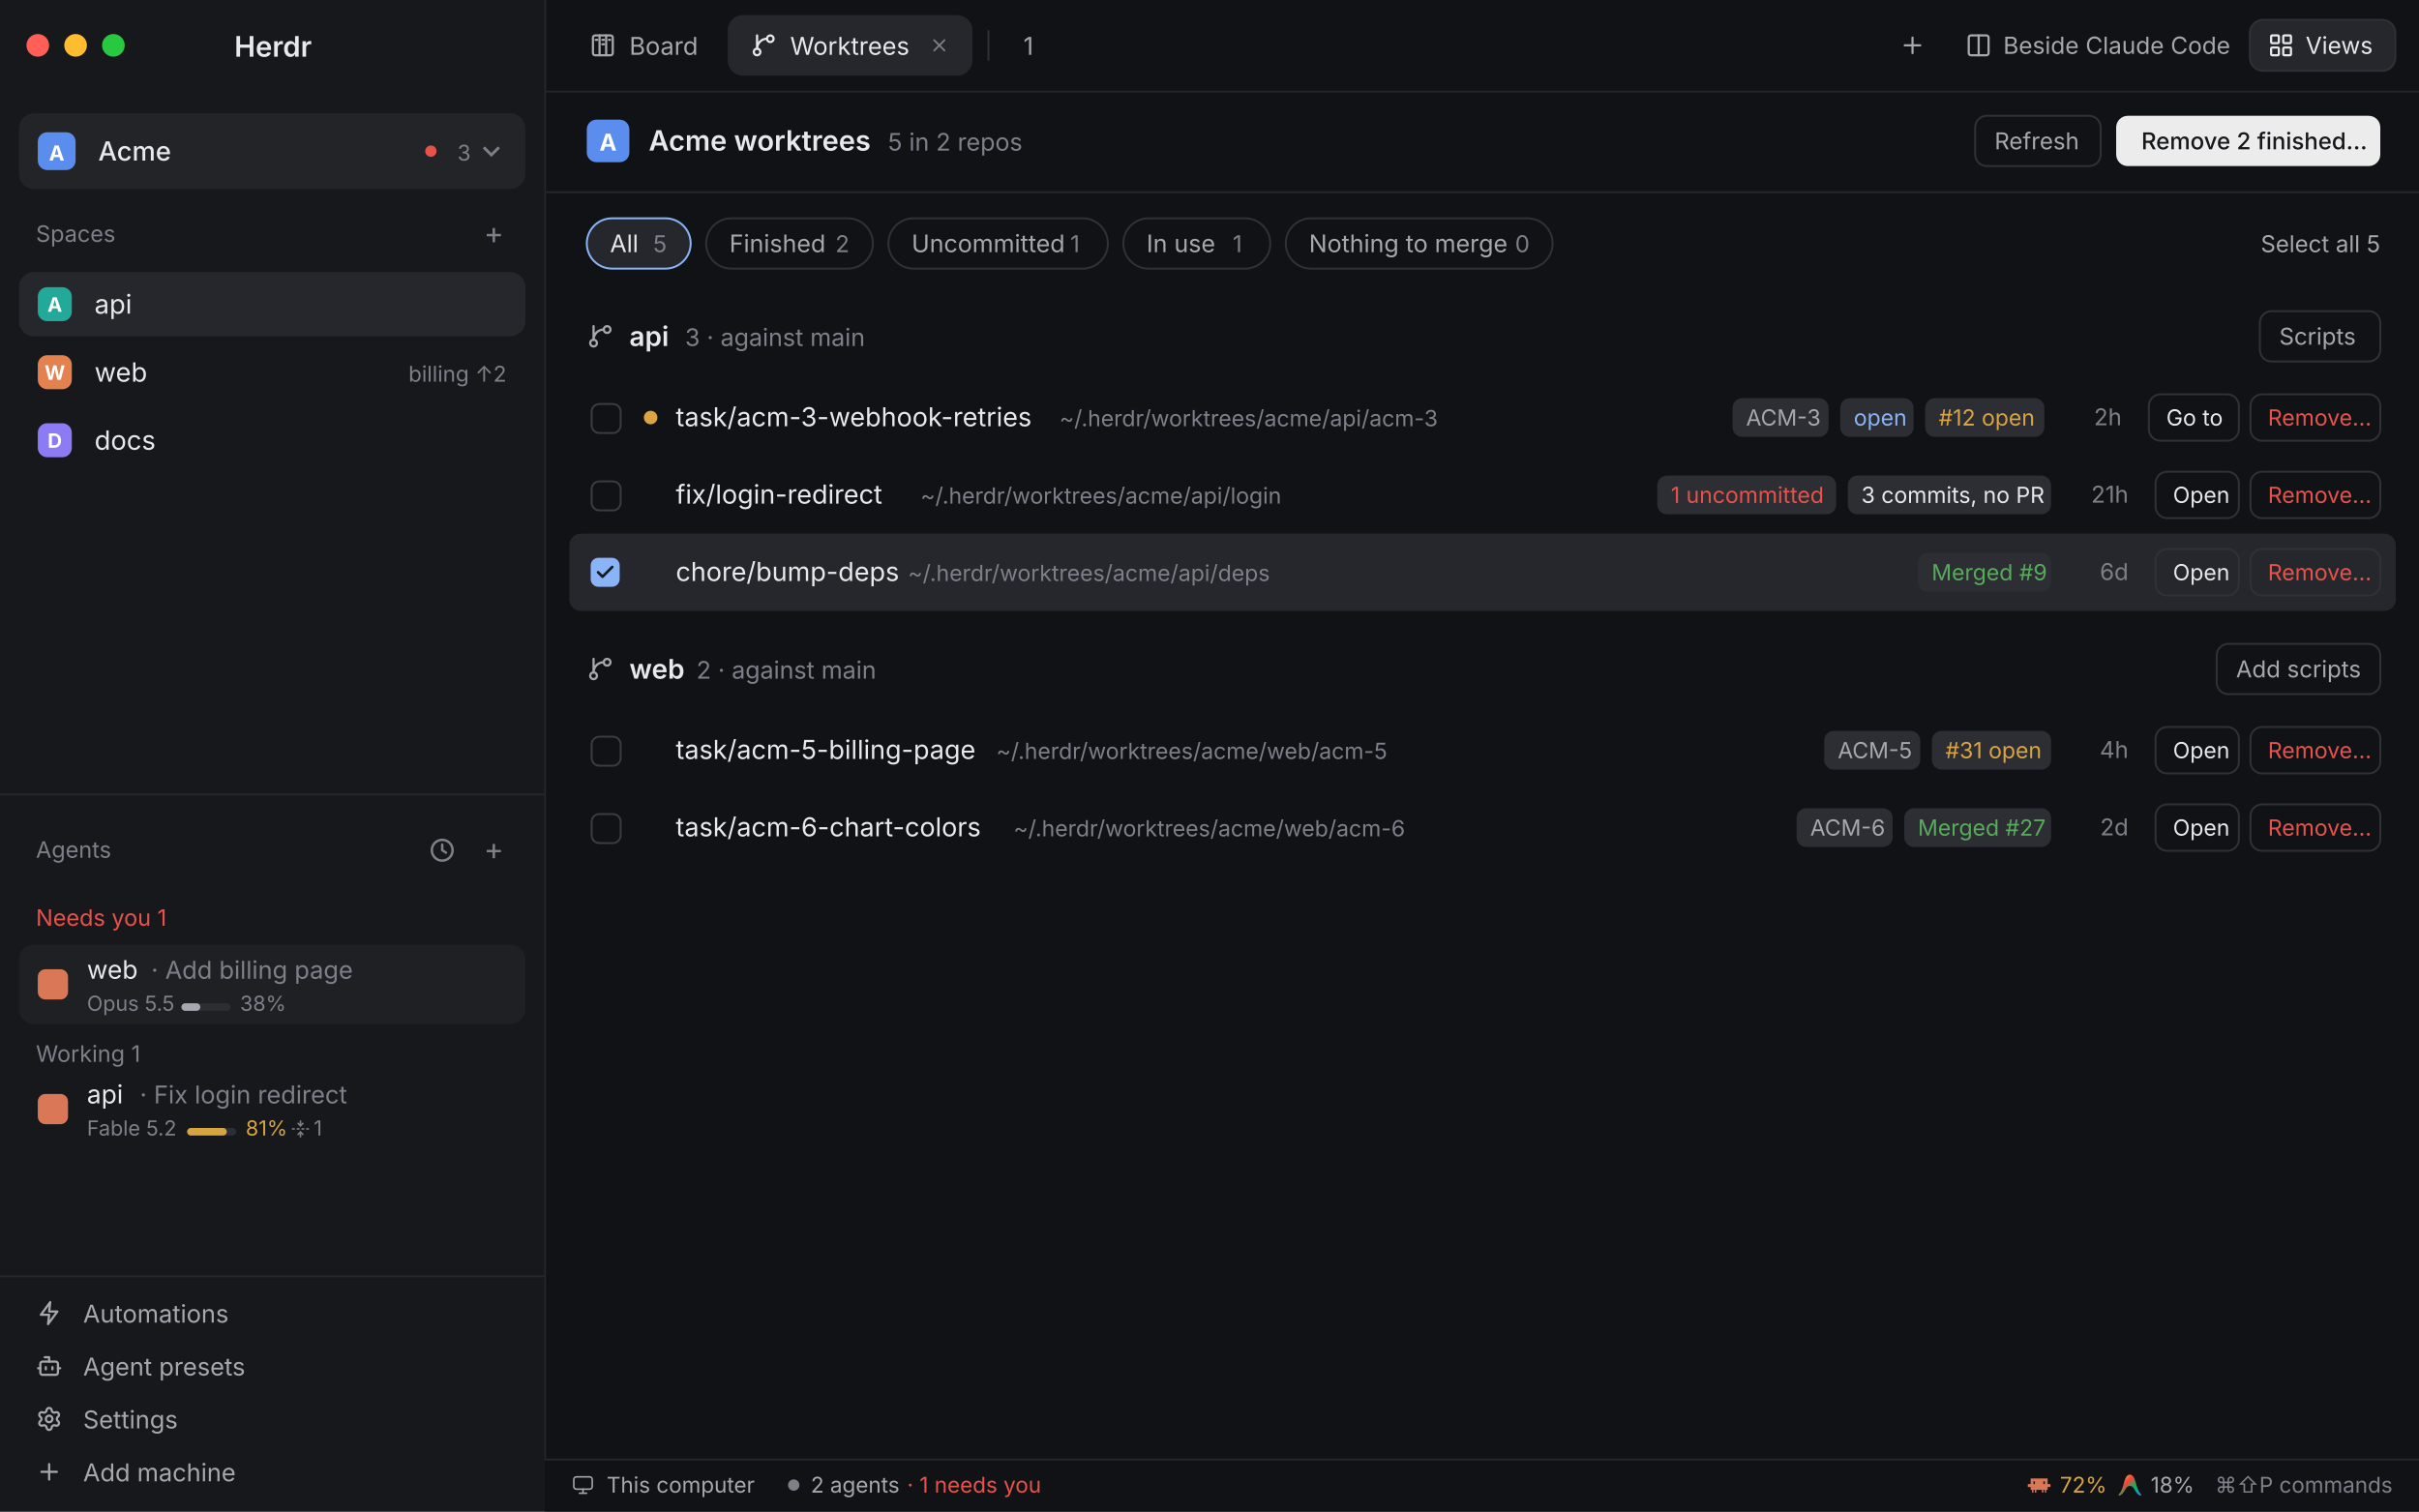
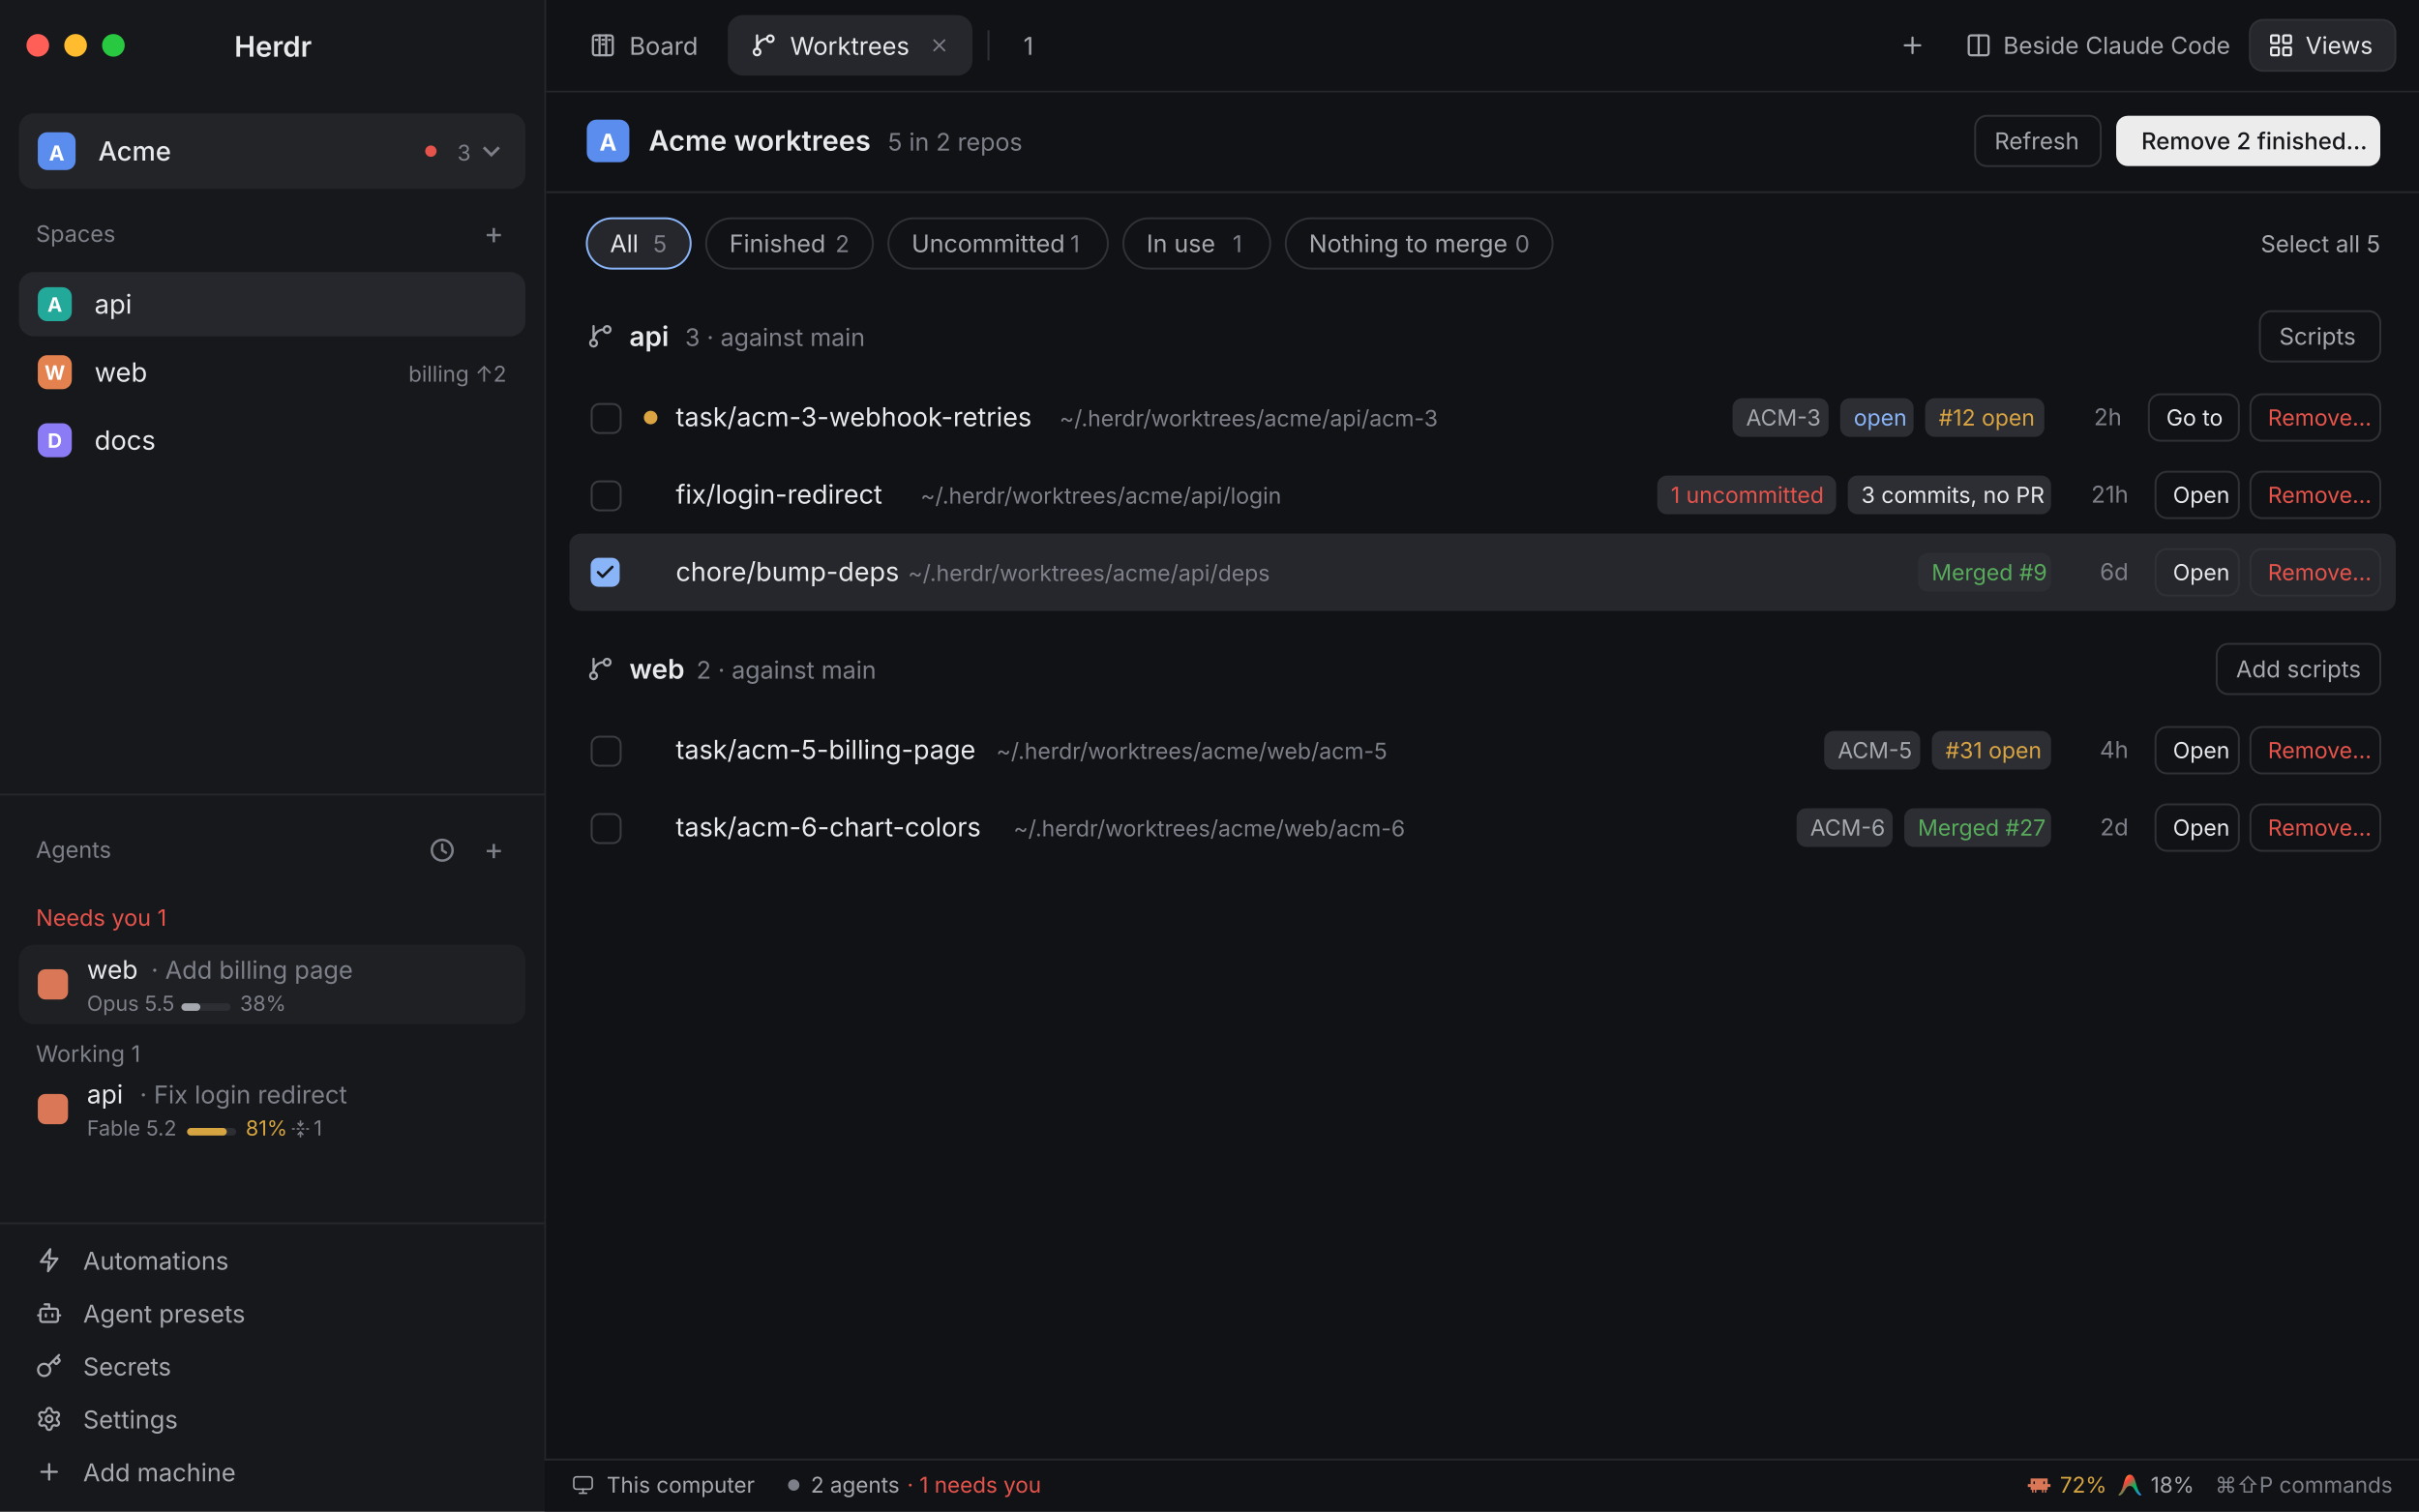
<svg xmlns="http://www.w3.org/2000/svg" width="1280" height="800" viewBox="0 0 1280 800" font-family="Geist, -apple-system, 'Helvetica Neue', sans-serif">
  <defs>
    <filter id="shadow" x="-20%" y="-20%" width="140%" height="140%">
      <feDropShadow dx="0" dy="8" stdDeviation="12" flood-color="#000" flood-opacity="0.45" />
    </filter>
    <clipPath id="pane">
      <rect x="289" y="49" width="991" height="751" />
    </clipPath>
  </defs>
  <rect x="0" y="0" width="1280" height="800" rx="0" fill="#111215" />
  <rect width="288" height="800" fill="#17181b" />
  <rect x="288" width="1" height="800" fill="#25272b" />
  <circle cx="20" cy="24" r="6" fill="#ff5f57" />
  <circle cx="40" cy="24" r="6" fill="#febc2e" />
  <circle cx="60" cy="24" r="6" fill="#28c840" />
  <text x="124" y="30" fill="#e8e9eb" font-size="15" font-weight="600">Herdr</text>
  <rect x="10" y="60" width="268" height="40" rx="8" fill="#232428" />
  <rect x="20" y="70" width="20" height="20" rx="5" fill="#5b8def" />
  <text x="30" y="85" fill="#fff" font-size="11" font-weight="700" text-anchor="middle">A</text>
  <text x="52" y="85" fill="#e8e9eb" font-size="14" font-weight="500">Acme</text>
  <circle cx="228" cy="80" r="3" fill="#e5534b" />
  <text x="242" y="85" fill="#7d8089" font-size="11.5">3</text>
  <path d="M256 78 l4 4 l4 -4" stroke="#7d8089" stroke-width="1.5" fill="none" />
  <text x="19" y="128" fill="#7d8089" font-size="12">Spaces</text>
  <text x="256" y="129" fill="#7d8089" font-size="16">+</text>
  <rect x="10" y="144" width="268" height="34" rx="8" fill="#26272c" />
  <rect x="20" y="152" width="18" height="18" rx="5" fill="#22a99a" />
  <text x="29" y="165" fill="#fff" font-size="10.5" font-weight="700" text-anchor="middle">A</text>
  <text x="50" y="166" fill="#e8e9eb" font-size="14">api</text>
  <rect x="20" y="188" width="18" height="18" rx="5" fill="#e3814f" />
  <text x="29" y="201" fill="#fff" font-size="10.5" font-weight="700" text-anchor="middle">W</text>
  <text x="50" y="202" fill="#e8e9eb" font-size="14">web</text>
  <text x="268" y="202" fill="#7d8089" font-size="11.5" text-anchor="end">billing ↑2</text>
  <rect x="20" y="224" width="18" height="18" rx="5" fill="#8b7cf6" />
  <text x="29" y="237" fill="#fff" font-size="10.5" font-weight="700" text-anchor="middle">D</text>
  <text x="50" y="238" fill="#e8e9eb" font-size="14">docs</text>
  <rect y="420" width="288" height="1" fill="#25272b" />
  <text x="19" y="454" fill="#7d8089" font-size="12">Agents</text>
  <circle cx="234" cy="450" r="5.5" stroke="#7d8089" stroke-width="1.3" fill="none" />
  <path d="M234 447 v3 l2 1.3" stroke="#7d8089" stroke-width="1.3" fill="none" stroke-linecap="round" />
  <text x="256" y="455" fill="#7d8089" font-size="16">+</text>
  <text x="19" y="490" fill="#e5534b" font-size="12">Needs you 1</text>
  <rect x="10" y="500" width="268" height="42" rx="8" fill="#1f2024" />
  <rect x="20" y="513" width="16" height="16" rx="4" fill="#d97757" />
  <text x="46" y="518" fill="#e8e9eb" font-size="13.5">web</text>
  <text x="80" y="518" fill="#7d8089" font-size="13">· Add billing page</text>
  <text x="46" y="535" fill="#7d8089" font-size="11">Opus 5.5</text>
  <rect x="96" y="531" width="26" height="4" rx="2" fill="#2c2e33" />
  <rect x="96" y="531" width="10" height="4" rx="2" fill="#a5a8ae" />
  <text x="127" y="535" fill="#7d8089" font-size="11">38%</text>
  <text x="19" y="562" fill="#7d8089" font-size="12">Working 1</text>
  <rect x="20" y="579" width="16" height="16" rx="4" fill="#d97757" />
  <text x="46" y="584" fill="#e8e9eb" font-size="13.5">api</text>
  <text x="74" y="584" fill="#7d8089" font-size="13">· Fix login redirect</text>
  <text x="46" y="601" fill="#7d8089" font-size="11">Fable 5.2</text>
  <rect x="99" y="597" width="26" height="4" rx="2" fill="#2c2e33" />
  <rect x="99" y="597" width="21" height="4" rx="2" fill="#d6a541" />
  <text x="130" y="601" fill="#d6a541" font-size="11">81%</text>
  <g transform="translate(154 592.5) scale(0.4167)" fill="none" stroke="#7d8089" stroke-width="2" stroke-linecap="round" stroke-linejoin="round">
    <path d="M12 22v-6" />
    <path d="M12 8V2" />
    <path d="M4 12H2" />
    <path d="M10 12H8" />
    <path d="M16 12h-2" />
    <path d="M22 12h-2" />
    <path d="m15 19-3-3-3 3" />
    <path d="m15 5-3 3-3-3" />
  </g>
  <text x="166" y="601" fill="#7d8089" font-size="11">1</text>
-   <rect y="675" width="288" height="1" fill="#25272b" />
+   <rect y="647" width="288" height="1" fill="#25272b" />
+   <g transform="translate(19 660) scale(0.5833)" fill="none" stroke="#a5a8ae" stroke-width="2.00" stroke-linecap="round" stroke-linejoin="round">
+     <path d="M13 2 4.5 13.5H12L11 22l8.5-11.5H12z" />
+   </g>
+   <text x="44" y="672" fill="#a5a8ae" font-size="13">Automations</text>
  <g transform="translate(19 688) scale(0.5833)" fill="none" stroke="#a5a8ae" stroke-width="2.00" stroke-linecap="round" stroke-linejoin="round">
-     <path d="M13 2 4.5 13.5H12L11 22l8.5-11.5H12z" />
-   </g>
-   <text x="44" y="700" fill="#a5a8ae" font-size="13">Automations</text>
-   <g transform="translate(19 716) scale(0.5833)" fill="none" stroke="#a5a8ae" stroke-width="2.00" stroke-linecap="round" stroke-linejoin="round">
    <path d="M12 8V4H8" />
    <rect width="16" height="12" x="4" y="8" rx="2" />
    <path d="M2 14h2" />
    <path d="M20 14h2" />
    <path d="M15 13v2" />
    <path d="M9 13v2" />
  </g>
-   <text x="44" y="728" fill="#a5a8ae" font-size="13">Agent presets</text>
+   <text x="44" y="700" fill="#a5a8ae" font-size="13">Agent presets</text>
+   <g transform="translate(19 716) scale(0.5833)" fill="none" stroke="#a5a8ae" stroke-width="2.00" stroke-linecap="round" stroke-linejoin="round">
+     <path d="m15.5 7.5 2.3 2.3a1 1 0 0 0 1.4 0l2.1-2.1a1 1 0 0 0 0-1.4L19 4" />
+     <path d="m21 2-9.6 9.6" />
+     <circle cx="7.5" cy="15.5" r="5.5" />
+   </g>
+   <text x="44" y="728" fill="#a5a8ae" font-size="13">Secrets</text>
  <g transform="translate(19 744) scale(0.5833)" fill="none" stroke="#a5a8ae" stroke-width="2.00" stroke-linecap="round" stroke-linejoin="round">
    <path d="M9.671 4.136a2.34 2.34 0 0 1 4.659 0 2.34 2.34 0 0 0 3.319 1.915 2.34 2.34 0 0 1 2.33 4.033 2.34 2.34 0 0 0 0 3.831 2.34 2.34 0 0 1-2.33 4.033 2.34 2.34 0 0 0-3.319 1.915 2.34 2.34 0 0 1-4.659 0 2.34 2.34 0 0 0-3.32-1.915 2.34 2.34 0 0 1-2.33-4.033 2.34 2.34 0 0 0 0-3.831A2.34 2.34 0 0 1 6.35 6.051a2.34 2.34 0 0 0 3.319-1.915" />
    <circle cx="12" cy="12" r="3" />
  </g>
  <text x="44" y="756" fill="#a5a8ae" font-size="13">Settings</text>
  <g transform="translate(19 772) scale(0.5833)" fill="none" stroke="#a5a8ae" stroke-width="2.00" stroke-linecap="round" stroke-linejoin="round">
    <path d="M5 12h14" />
    <path d="M12 5v14" />
  </g>
  <text x="44" y="784" fill="#a5a8ae" font-size="13">Add machine</text>
  <g transform="translate(312 17) scale(0.5833)" fill="none" stroke="#a5a8ae" stroke-width="2" stroke-linecap="round" stroke-linejoin="round">
    <rect x="3" y="3" width="18" height="18" rx="2" />
    <path d="M9 3v18" />
    <path d="M15 3v18" />
    <path d="M5.5 7h1.5" />
    <path d="M11.5 7h1.5" />
    <path d="M11.5 11h1.5" />
    <path d="M17.5 7h1" />
  </g>
  <text x="333" y="29" fill="#a5a8ae" font-size="13">Board</text>
  <rect x="385.1" y="8" width="129.44" height="32" rx="8" fill="#26272c" />
  <g transform="translate(397.1 17) scale(0.5833)" fill="none" stroke="#e8e9eb" stroke-width="2" stroke-linecap="round" stroke-linejoin="round">
    <path d="M15 6a9 9 0 0 0-9 9V3" />
    <circle cx="18" cy="6" r="3" />
    <circle cx="6" cy="18" r="3" />
  </g>
  <text x="418.1" y="29" fill="#e8e9eb" font-size="13">Worktrees</text>
  <g transform="translate(491.54 18.5) scale(0.4583)" fill="none" stroke="#7d8089" stroke-width="2" stroke-linecap="round" stroke-linejoin="round">
    <path d="M18 6 6 18" />
    <path d="m6 6 12 12" />
  </g>
  <rect x="522.54" y="16" width="1" height="16" fill="#2f3137" />
  <text x="541.54" y="29" fill="#a5a8ae" font-size="13">1</text>
  <g transform="translate(1005 17) scale(0.5833)" fill="none" stroke="#a5a8ae" stroke-width="2" stroke-linecap="round" stroke-linejoin="round">
    <path d="M5 12h14" />
    <path d="M12 5v14" />
  </g>
  <g transform="translate(1040 17) scale(0.5833)" fill="none" stroke="#a5a8ae" stroke-width="2" stroke-linecap="round" stroke-linejoin="round">
    <rect width="18" height="18" x="3" y="3" rx="2" />
    <path d="M12 3v18" />
  </g>
  <text x="1060" y="28.5" fill="#a5a8ae" font-size="12.5">Beside Claude Code</text>
  <rect x="1190.5" y="10.5" width="77" height="27" rx="7" fill="#26272c" stroke="#2f3137" />
  <g transform="translate(1200 17) scale(0.5833)" fill="none" stroke="#e8e9eb" stroke-width="2" stroke-linecap="round" stroke-linejoin="round">
    <rect width="7" height="7" x="3" y="3" rx="1" />
    <rect width="7" height="7" x="14" y="3" rx="1" />
    <rect width="7" height="7" x="14" y="14" rx="1" />
    <rect width="7" height="7" x="3" y="14" rx="1" />
  </g>
  <text x="1220" y="28.5" fill="#e8e9eb" font-size="12.5">Views</text>
  <rect x="289" y="48" width="991" height="1" fill="#25272b" />
  <rect x="289" y="49" width="991" height="751" fill="#111215" />
  <g clip-path="url(#pane)">
    <g transform="translate(289 49) scale(1.02376) translate(-301 -92)">
      <rect x="322" y="106" width="22" height="22" rx="5" fill="#5b8def" />
      <text x="333" y="122" fill="#fff" font-size="12" font-weight="700" text-anchor="middle">A</text>
      <text x="354" y="122" fill="#e8e9eb" font-size="14.5" font-weight="600">Acme worktrees</text>
      <text x="477.62" y="122" fill="#7d8089" font-size="12.5">5 in 2 repos</text>
      <rect x="301" y="143" width="968" height="1" rx="0" fill="#25272b" />
      <rect x="1112.48" y="104" width="136.52" height="26" rx="6" fill="#ececed" />
      <text x="1125.48" y="121.32" fill="#17181b" font-size="12" font-weight="500">Remove 2 finished…</text>
      <rect x="1039.6" y="104" width="64.88" height="26" rx="6" fill="none" stroke="#2f3137" />
      <text x="1049.6" y="121.32" fill="#a5a8ae" font-size="12">Refresh</text>
      <rect x="322" y="157" width="53.69" height="26" rx="13" fill="#26272c" stroke="#8ab4f8" />
      <text x="334" y="174.5" fill="#e8e9eb" font-size="12.5">All</text>
      <text x="356.25" y="174.5" fill="#7d8089" font-size="12">5</text>
      <rect x="383.69" y="157" width="86.19" height="26" rx="13" fill="none" stroke="#2f3137" />
      <text x="395.69" y="174.5" fill="#a5a8ae" font-size="12.5">Finished</text>
      <text x="450.44" y="174.5" fill="#7d8089" font-size="12">2</text>
      <rect x="477.88" y="157" width="113.44" height="26" rx="13" fill="none" stroke="#2f3137" />
      <text x="489.88" y="174.5" fill="#a5a8ae" font-size="12.5">Uncommitted</text>
      <text x="571.88" y="174.5" fill="#7d8089" font-size="12">1</text>
      <rect x="599.32" y="157" width="75.94" height="26" rx="13" fill="none" stroke="#2f3137" />
      <text x="611.32" y="174.5" fill="#a5a8ae" font-size="12.5">In use</text>
      <text x="655.82" y="174.5" fill="#7d8089" font-size="12">1</text>
      <rect x="683.26" y="157" width="137.94" height="26" rx="13" fill="none" stroke="#2f3137" />
      <text x="695.26" y="174.5" fill="#a5a8ae" font-size="12.5">Nothing to merge</text>
      <text x="801.76" y="174.5" fill="#7d8089" font-size="12">0</text>
      <text x="1249" y="174.5" fill="#a5a8ae" font-size="12" text-anchor="end">Select all 5</text>
      <g transform="translate(322 211) scale(0.5833)" fill="none" stroke="#a5a8ae" stroke-width="2" stroke-linecap="round" stroke-linejoin="round">
        <path d="M15 6a9 9 0 0 0-9 9V3" />
        <circle cx="18" cy="6" r="3" />
        <circle cx="6" cy="18" r="3" />
      </g>
      <text x="344" y="223" fill="#e8e9eb" font-size="14" font-weight="600">api</text>
      <text x="372.76" y="223" fill="#7d8089" font-size="12.5">3 · against main</text>
      <rect x="1186.76" y="205" width="62.24" height="26" rx="6" fill="none" stroke="#2f3137" />
      <text x="1196.76" y="222.32" fill="#a5a8ae" font-size="12">Scripts</text>
      <rect x="324.5" y="253" width="15" height="15" rx="4" fill="none" stroke="#3a3c42" />
      <circle cx="355" cy="260" r="3.5" fill="#d9a441" />
      <text x="368" y="264.5" fill="#e8e9eb" font-size="13.5">task/acm-3-webhook-retries</text>
      <text x="566.3" y="264.5" fill="#7d8089" font-size="11.5">~/.herdr/worktrees/acme/api/acm-3</text>
      <rect x="1181.89" y="248" width="67.105" height="24" rx="6" fill="none" stroke="#2f3137" />
      <text x="1190.89" y="264.14" fill="#e5534b" font-size="11.5">Remove…</text>
      <rect x="1129.38" y="248" width="46.52" height="24" rx="6" fill="none" stroke="#2f3137" />
      <text x="1138.38" y="264.14" fill="#e8e9eb" font-size="11.5">Go to</text>
      <text x="1115.38" y="264" fill="#7d8089" font-size="12" text-anchor="end">2h</text>
      <rect x="1013.76" y="250" width="61.61" height="20" rx="5" fill="#2c2e34" />
      <text x="1020.76" y="264.14" fill="#d9a441" font-size="11.5">#12 open</text>
      <rect x="969.845" y="250" width="37.92" height="20" rx="5" fill="#2c2e34" />
      <text x="976.845" y="264.14" fill="#8ab4f8" font-size="11.5">open</text>
      <rect x="914.195" y="250" width="49.65" height="20" rx="5" fill="#2c2e34" />
      <text x="921.195" y="264.14" fill="#a5a8ae" font-size="11.5">ACM-3</text>
      <rect x="324.5" y="293" width="15" height="15" rx="4" fill="none" stroke="#3a3c42" />
      <text x="368" y="304.5" fill="#e8e9eb" font-size="13.5">fix/login-redirect</text>
      <text x="494.48" y="304.5" fill="#7d8089" font-size="11.5">~/.herdr/worktrees/acme/api/login</text>
      <rect x="1181.89" y="288" width="67.105" height="24" rx="6" fill="none" stroke="#2f3137" />
      <text x="1190.89" y="304.14" fill="#e5534b" font-size="11.5">Remove…</text>
      <rect x="1132.83" y="288" width="43.07" height="24" rx="6" fill="none" stroke="#2f3137" />
      <text x="1141.83" y="304.14" fill="#e8e9eb" font-size="11.5">Open</text>
      <text x="1118.83" y="304" fill="#7d8089" font-size="12" text-anchor="end">21h</text>
      <rect x="973.745" y="290" width="105.08" height="20" rx="5" fill="#2c2e34" />
      <text x="980.745" y="304.14" fill="#e8e9eb" font-size="11.5">3 commits, no PR</text>
      <rect x="875.315" y="290" width="92.43" height="20" rx="5" fill="#2c2e34" />
      <text x="882.315" y="304.14" fill="#e5534b" font-size="11.5">1 uncommitted</text>
      <rect x="313" y="320" width="944" height="40" rx="6" fill="#26272c" />
      <rect x="324" y="332.5" width="15" height="15" rx="4" fill="#8ab4f8" />
      <g transform="translate(326 334.5) scale(0.4583)" fill="none" stroke="#17181b" stroke-width="3" stroke-linecap="round" stroke-linejoin="round">
        <path d="M20 6 9 17l-5-5" />
      </g>
      <text x="368" y="344.5" fill="#e8e9eb" font-size="13.5">chore/bump-deps</text>
      <text x="488" y="344.5" fill="#7d8089" font-size="11.5">~/.herdr/worktrees/acme/api/deps</text>
      <rect x="1181.89" y="328" width="67.105" height="24" rx="6" fill="none" stroke="#2f3137" />
      <text x="1190.89" y="344.14" fill="#e5534b" font-size="11.5">Remove…</text>
      <rect x="1132.83" y="328" width="43.07" height="24" rx="6" fill="none" stroke="#2f3137" />
      <text x="1141.83" y="344.14" fill="#e8e9eb" font-size="11.5">Open</text>
      <text x="1118.83" y="344" fill="#7d8089" font-size="12" text-anchor="end">6d</text>
      <rect x="1010.09" y="330" width="68.74" height="20" rx="5" fill="#2c2e34" />
      <text x="1017.09" y="344.14" fill="#57ab5a" font-size="11.5">Merged #9</text>
      <g transform="translate(322 383) scale(0.5833)" fill="none" stroke="#a5a8ae" stroke-width="2" stroke-linecap="round" stroke-linejoin="round">
        <path d="M15 6a9 9 0 0 0-9 9V3" />
        <circle cx="18" cy="6" r="3" />
        <circle cx="6" cy="18" r="3" />
      </g>
      <text x="344" y="395" fill="#e8e9eb" font-size="14" font-weight="600">web</text>
      <text x="378.64" y="395" fill="#7d8089" font-size="12.5">2 · against main</text>
      <rect x="1164.44" y="377" width="84.56" height="26" rx="6" fill="none" stroke="#2f3137" />
      <text x="1174.44" y="394.32" fill="#a5a8ae" font-size="12">Add scripts</text>
      <rect x="324.5" y="425" width="15" height="15" rx="4" fill="none" stroke="#3a3c42" />
      <text x="368" y="436.5" fill="#e8e9eb" font-size="13.5">task/acm-5-billing-page</text>
      <text x="533.63" y="436.5" fill="#7d8089" font-size="11.5">~/.herdr/worktrees/acme/web/acm-5</text>
      <rect x="1181.89" y="420" width="67.105" height="24" rx="6" fill="none" stroke="#2f3137" />
      <text x="1190.89" y="436.14" fill="#e5534b" font-size="11.5">Remove…</text>
      <rect x="1132.83" y="420" width="43.07" height="24" rx="6" fill="none" stroke="#2f3137" />
      <text x="1141.83" y="436.14" fill="#e8e9eb" font-size="11.5">Open</text>
      <text x="1118.83" y="436" fill="#7d8089" font-size="12" text-anchor="end">4h</text>
      <rect x="1017.22" y="422" width="61.61" height="20" rx="5" fill="#2c2e34" />
      <text x="1024.22" y="436.14" fill="#d9a441" font-size="11.5">#31 open</text>
      <rect x="961.565" y="422" width="49.65" height="20" rx="5" fill="#2c2e34" />
      <text x="968.565" y="436.14" fill="#a5a8ae" font-size="11.5">ACM-5</text>
      <rect x="324.5" y="465" width="15" height="15" rx="4" fill="none" stroke="#3a3c42" />
      <text x="368" y="476.5" fill="#e8e9eb" font-size="13.5">task/acm-6-chart-colors</text>
      <text x="542.54" y="476.5" fill="#7d8089" font-size="11.5">~/.herdr/worktrees/acme/web/acm-6</text>
      <rect x="1181.89" y="460" width="67.105" height="24" rx="6" fill="none" stroke="#2f3137" />
      <text x="1190.89" y="476.14" fill="#e5534b" font-size="11.5">Remove…</text>
      <rect x="1132.83" y="460" width="43.07" height="24" rx="6" fill="none" stroke="#2f3137" />
      <text x="1141.83" y="476.14" fill="#e8e9eb" font-size="11.5">Open</text>
      <text x="1118.83" y="476" fill="#7d8089" font-size="12" text-anchor="end">2d</text>
      <rect x="1002.96" y="462" width="75.87" height="20" rx="5" fill="#2c2e34" />
      <text x="1009.96" y="476.14" fill="#57ab5a" font-size="11.5">Merged #27</text>
      <rect x="947.305" y="462" width="49.65" height="20" rx="5" fill="#2c2e34" />
      <text x="954.305" y="476.14" fill="#a5a8ae" font-size="11.5">ACM-6</text>
    </g>
  </g>
  <rect x="288" y="772" width="992" height="28" fill="#111215" />
  <rect x="288" y="772" width="992" height="1" fill="#25272b" />
  <g transform="translate(302 779.5) scale(0.5417)" fill="none" stroke="#a5a8ae" stroke-width="1.5" stroke-linecap="round" stroke-linejoin="round">
    <rect x="3" y="4" width="18" height="12" rx="2.5" />
    <path d="M8.5 20h7M12 16v4" />
  </g>
  <text x="321" y="790" fill="#a5a8ae" font-size="11.5">This computer</text>
  <circle cx="420" cy="786" r="3" fill="#7d8089" />
  <text x="429" y="790" fill="#a5a8ae" font-size="11.5">2 agents</text>
  <text x="480" y="790" fill="#e5534b" font-size="11.5">· 1 needs you</text>
  <g transform="translate(1073 780) scale(0.5)" fill="#D97757">
    <path clip-rule="evenodd" d="M20.998 10.949H24v3.102h-3v3.028h-1.487V20H18v-2.921h-1.487V20H15v-2.921H9V20H7.488v-2.921H6V20H4.487v-2.921H3V14.05H0V10.95h3V5h17.998v5.949zM6 10.949h1.488V8.102H6v2.847zm10.51 0H18V8.102h-1.49v2.847z" fill-rule="evenodd" />
  </g>
  <text x="1090" y="790" fill="#d6a541" font-size="11.5">72%</text>
  <g transform="translate(1121 780) scale(0.5)">
    <defs>
      <linearGradient id="agy-grad" x1="0" y1="0" x2="1" y2="1">
        <stop offset="0" stop-color="#FFE432" />
        <stop offset=".35" stop-color="#FC413D" />
        <stop offset=".65" stop-color="#00B95C" />
        <stop offset="1" stop-color="#3186FF" />
      </linearGradient>
    </defs>
    <path d="M21.751 22.607c1.34 1.005 3.35.335 1.508-1.508C17.73 15.74 18.904 1 12.037 1 5.17 1 6.342 15.74.815 21.1c-2.01 2.009.167 2.511 1.507 1.506 5.192-3.517 4.857-9.714 9.715-9.714 4.857 0 4.522 6.197 9.714 9.715z" fill="url(#agy-grad)" />
  </g>
  <text x="1138" y="790" fill="#a5a8ae" font-size="11.5">18%</text>
  <text x="1266" y="790" fill="#7d8089" font-size="11.5" text-anchor="end">⌘⇧P  commands</text>
</svg>
